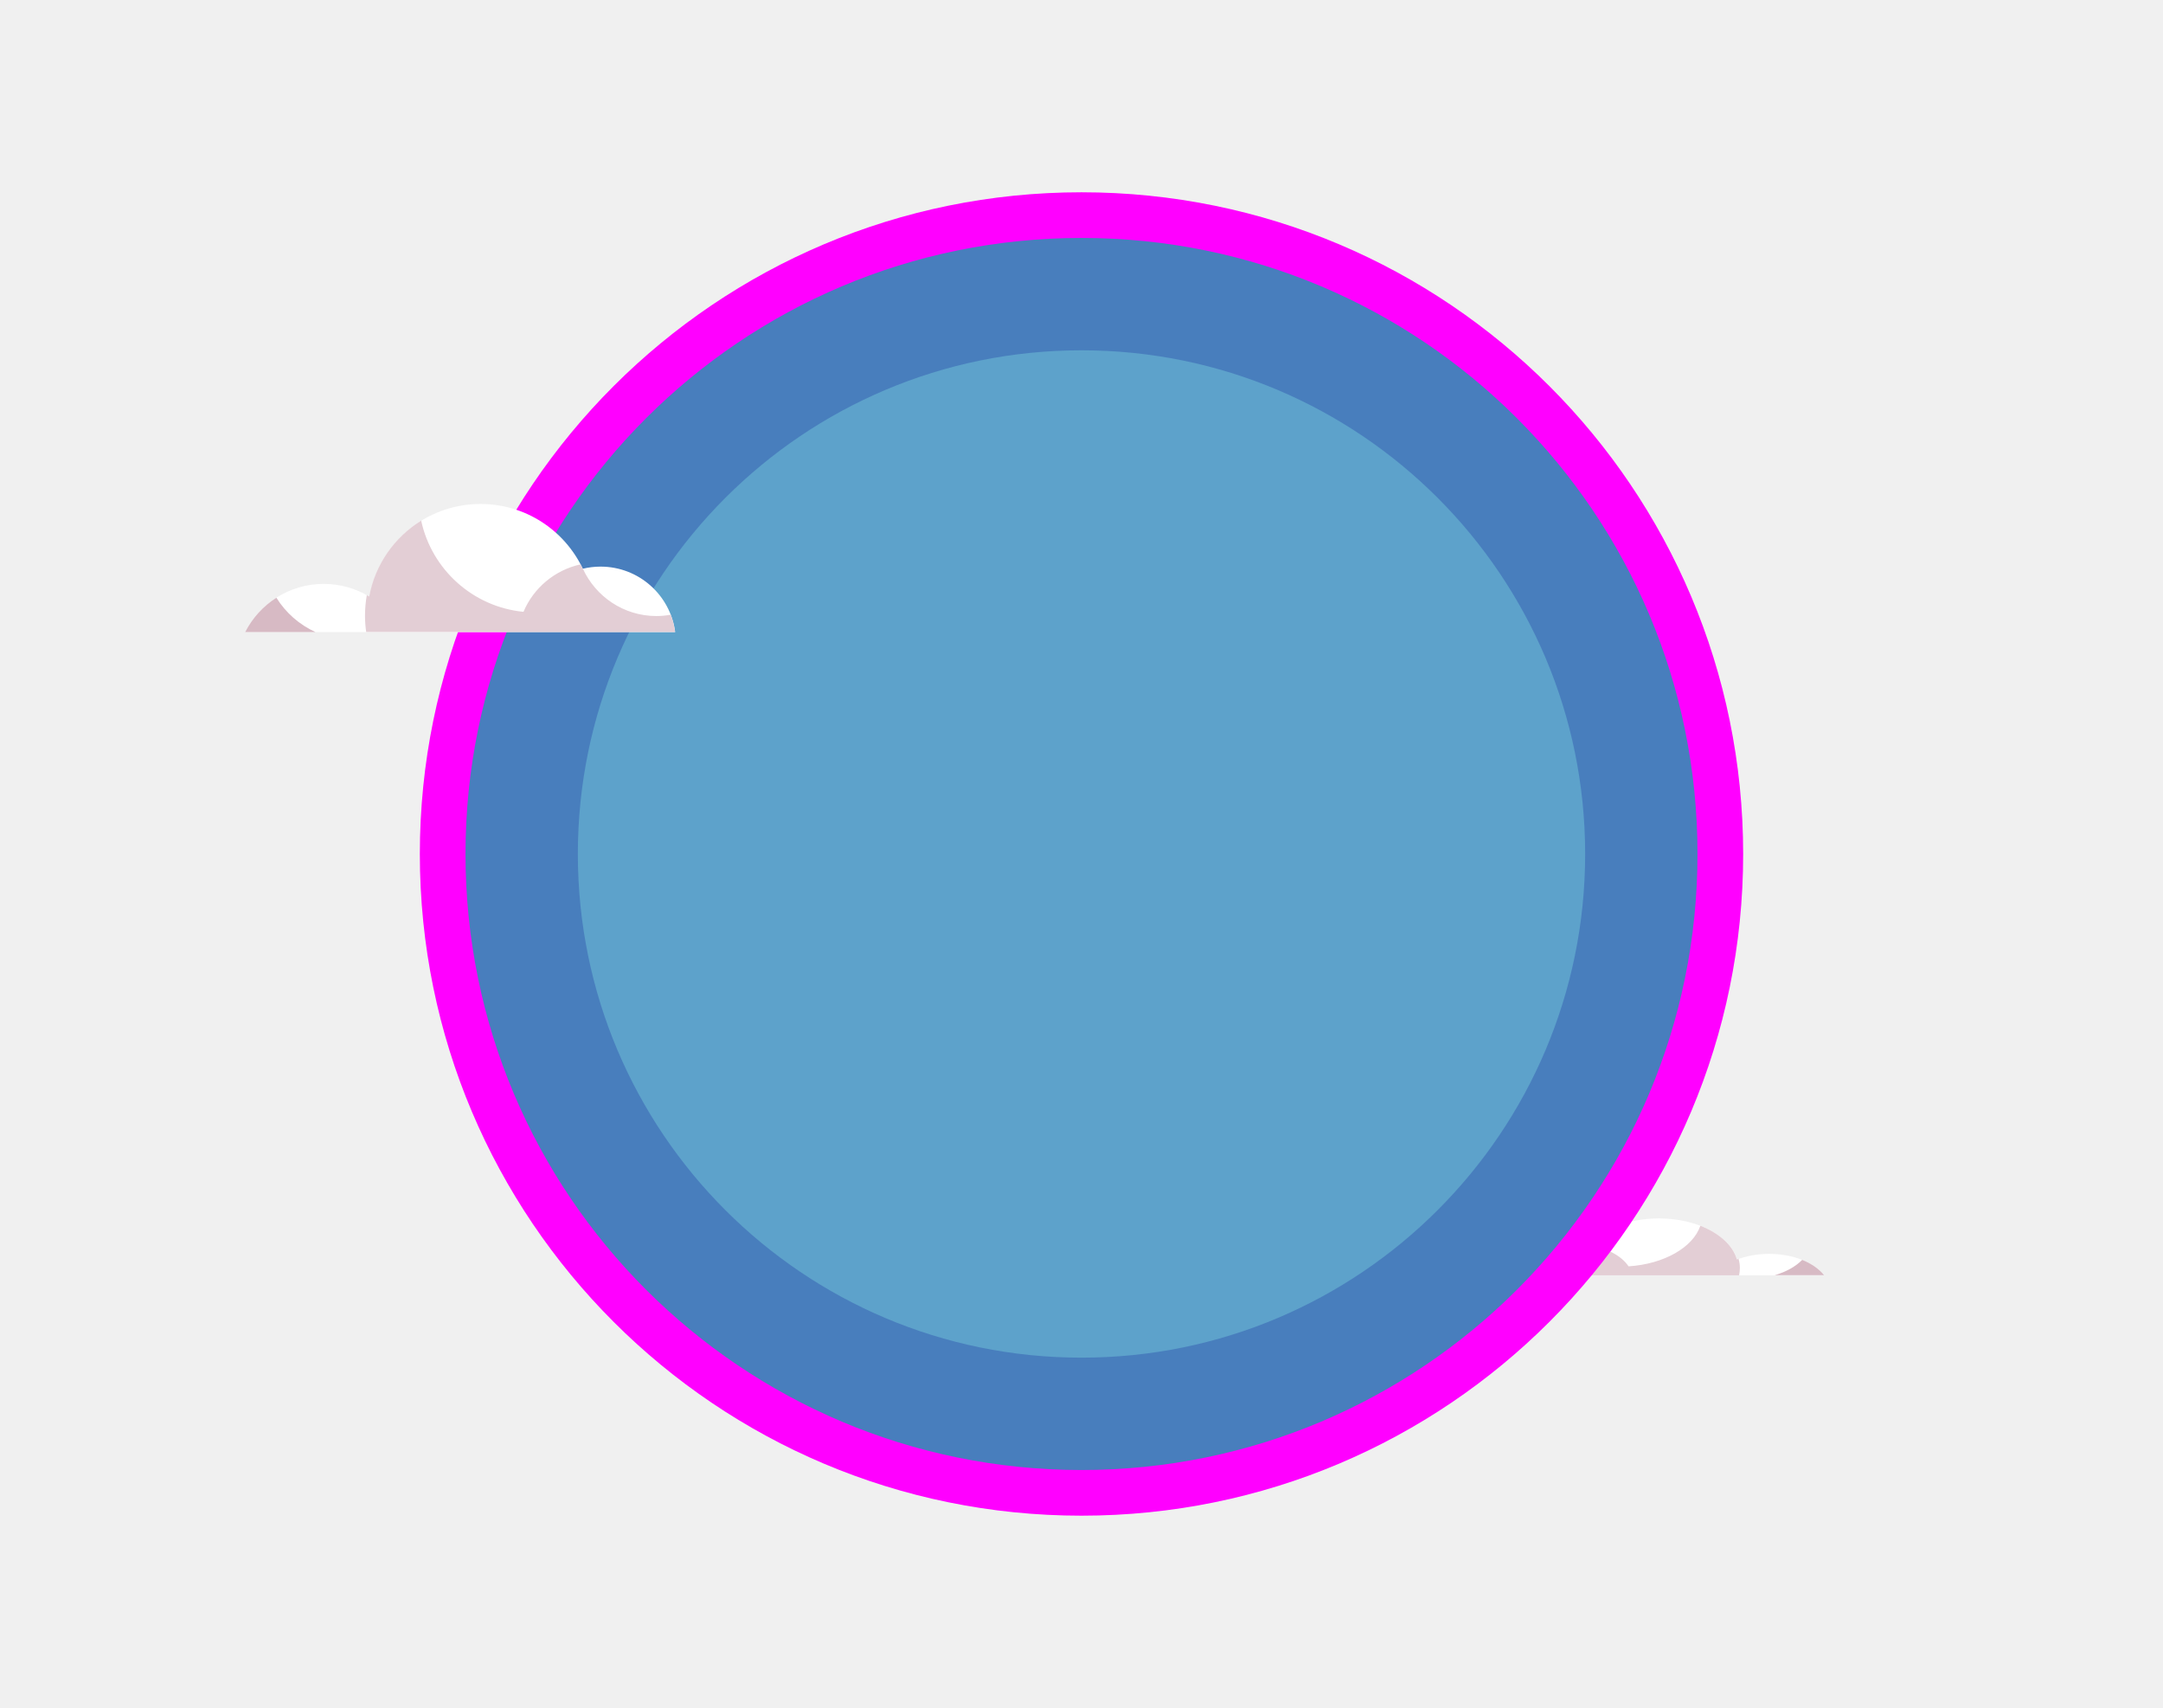
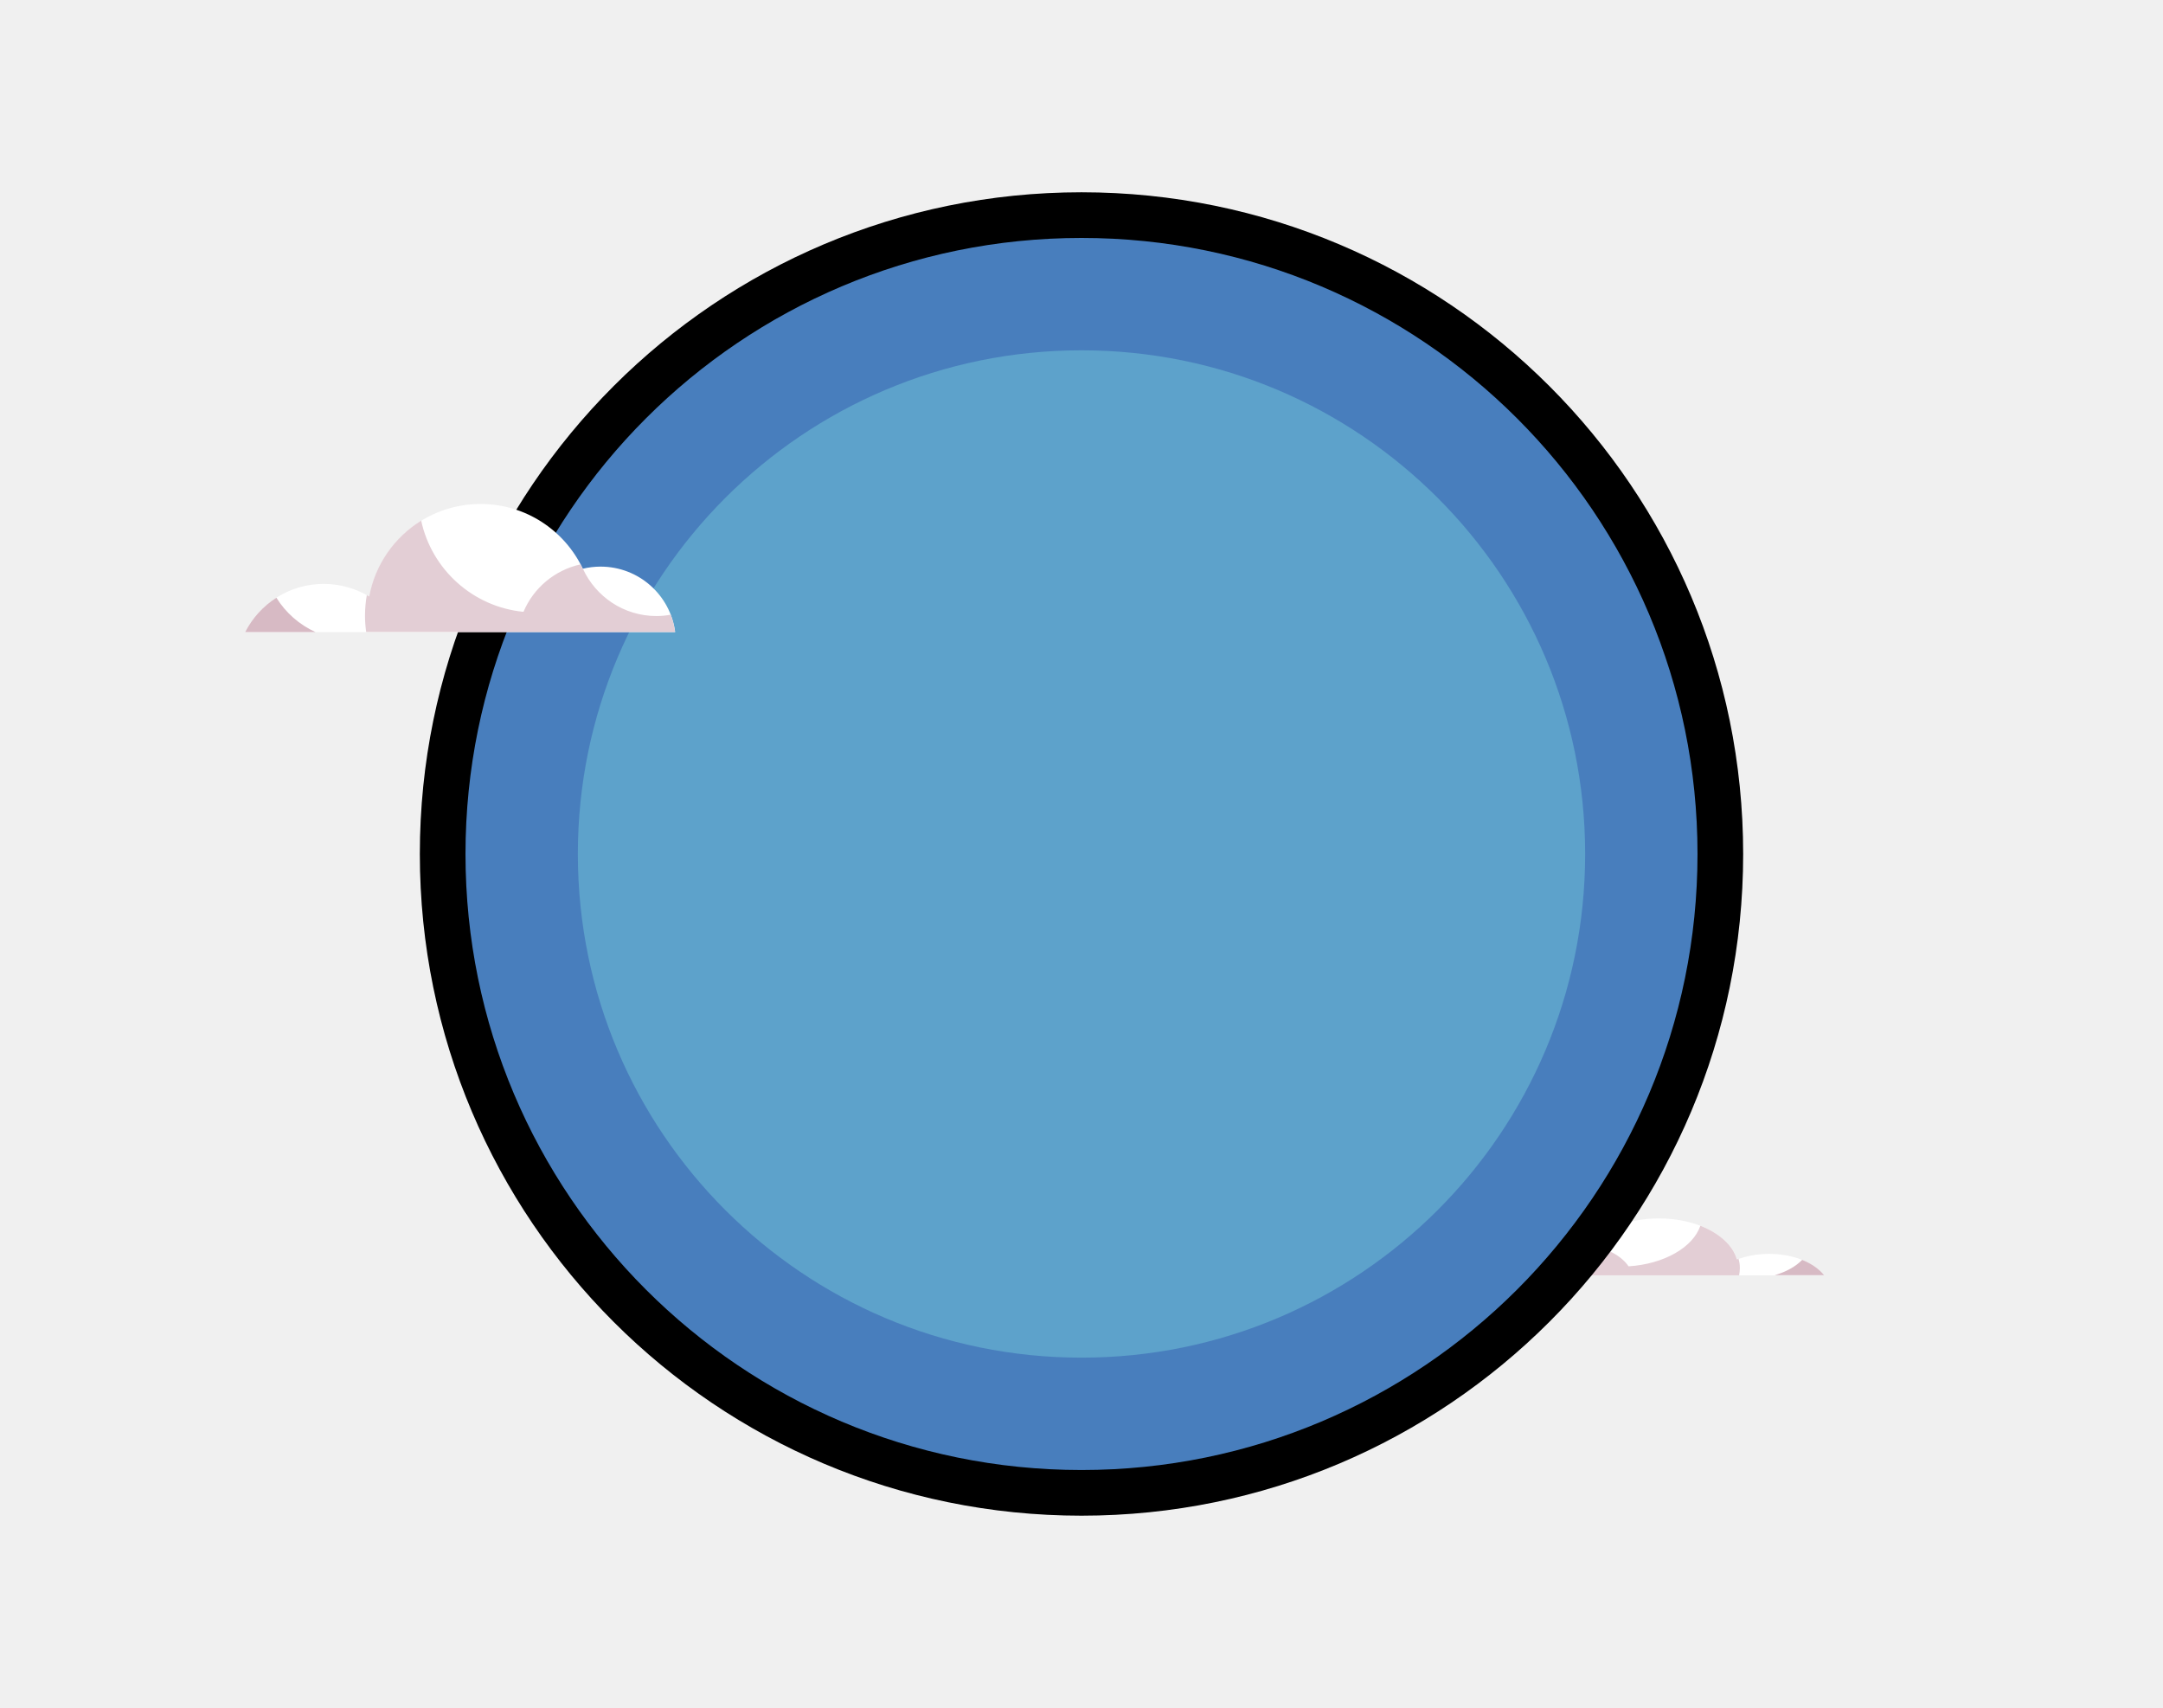
<svg xmlns="http://www.w3.org/2000/svg" version="1.1" id="Warstwa_1" x="0px" y="0px" viewBox="0 0 1440 1137" style="enable-background:new 0 0 1440 1137;" xml:space="preserve">
  <defs id="defs37">
	
	
	
	
	
</defs>
  <style type="text/css" id="style2">
	.st0{fill:#3B60AA;}
	.st1{fill:#FFFFFF;}
	.st2{fill:#E3CED5;}
	.st3{fill:#D7BAC4;}
	.st4{fill:#FF0BF4;}
	.st5{fill:#487EBD;}
	.st6{opacity:0.5;fill:#72C5D9;}
</style>
  <rect x="-1282.6" y="2781.6" class="st0" width="1440" height="1137" id="rect4" />
  <g id="g14">
    <path class="st1" d="m 1214.4,848.9 c -6.8,-8.5 -20.7,-14.2 -36.7,-14.2 -7.8,0 -15.1,1.4 -21.3,3.8 -4.5,-15.6 -26.1,-27.4 -52,-27.4 -21.1,0 -39.3,7.8 -47.8,19.2 -2.6,-0.4 -5.4,-0.6 -8.3,-0.6 -17.9,0 -32.6,8.4 -34.9,19.3 h 201 z" id="path6" />
    <g id="g12">
      <path class="st2" d="m 1157.8,848.9 c 0.3,-1.6 0.5,-3.2 0.5,-4.8 0,-2.1 -0.3,-4.1 -0.9,-6.1 -0.4,0.1 -0.7,0.3 -1.1,0.4 -2.7,-9.5 -11.8,-17.5 -24.3,-22.4 -4.9,14.4 -24.2,25.5 -47.8,27 -4.7,-7 -14.6,-12.4 -26.7,-14 -0.3,0.4 -0.7,0.8 -1,1.3 0,0 0,0 -0.1,0 -6,8.3 -19.1,14 -34.4,14 -2.3,0 -4.5,-0.1 -6.6,-0.4 -1,1.6 -1.7,3.3 -2.1,5.1 h 144.5 z" id="path8" />
      <path class="st3" d="m 1214.4,848.9 c -3.4,-4.2 -8.4,-7.7 -14.6,-10.2 -4.3,4.4 -10.7,8 -18.3,10.2 z" id="path10" />
    </g>
  </g>
-   <g id="g24">
-     <circle class="indicator" cx="720" cy="568.5" r="440.5" id="circle16" style="image-rendering:auto;fill:#ff00ff" />
-     <circle class="st5" cx="720" cy="568.5" r="410.1" id="circle18" />
-     <circle class="st6" cx="720" cy="568.5" r="335.3" id="circle20" />
-   </g>
+   <circle class="indicator" cx="720" cy="568.5" r="440.5" id="circle16" style="image-rendering:auto" />
+   <circle class="st5" cx="720" cy="568.5" r="410.1" id="circle18" />
+   <circle class="st6" cx="720" cy="568.5" r="335.3" id="circle20" />
  <g id="g30">
    <path class="st1" d="m 163.2,420.8 c 9.7,-19 29.5,-32.1 52.3,-32.1 11.1,0 21.5,3.1 30.4,8.5 6.4,-35.1 37.1,-61.7 74,-61.7 30.1,0 56,17.6 68.1,43.1 3.8,-0.9 7.7,-1.4 11.8,-1.4 25.5,0 46.5,19 49.7,43.6 z" id="path22" />
    <g id="g28">
      <path class="st2" d="m 243.8,420.8 c -0.5,-3.5 -0.8,-7.1 -0.8,-10.8 0,-4.7 0.4,-9.3 1.2,-13.8 0.5,0.3 1.1,0.6 1.6,0.9 3.9,-21.3 16.8,-39.5 34.6,-50.5 7,32.5 34.4,57.4 68.1,60.7 6.7,-15.9 20.8,-27.8 38,-31.6 0.5,0.9 1,1.9 1.4,2.8 0,0 0.1,0 0.1,0 8.5,18.6 27.2,31.6 49,31.6 3.2,0 6.4,-0.3 9.5,-0.9 1.4,3.6 2.4,7.5 2.9,11.5 H 243.8 Z" id="path24" />
      <path class="st3" d="m 163.2,420.8 c 4.8,-9.4 12,-17.3 20.8,-22.9 6.2,10 15.3,18 26.1,22.9 z" id="path26" />
    </g>
  </g>
</svg>
